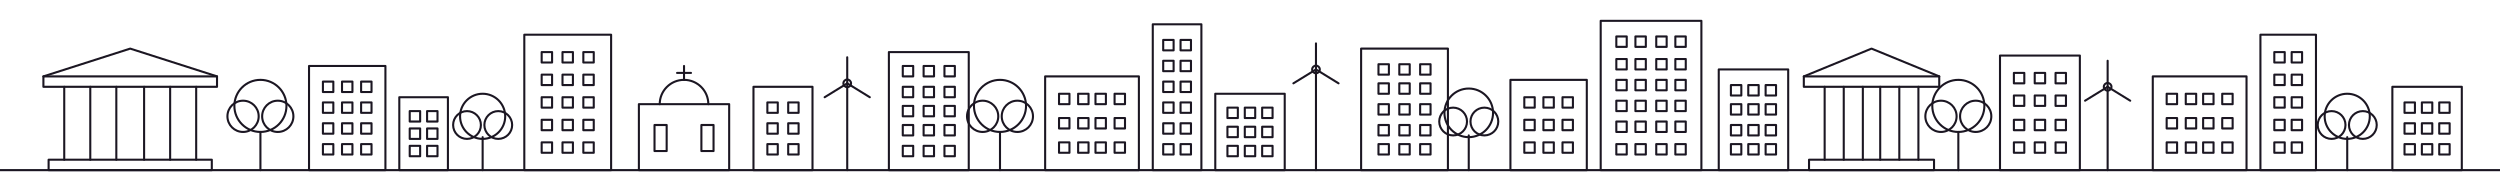
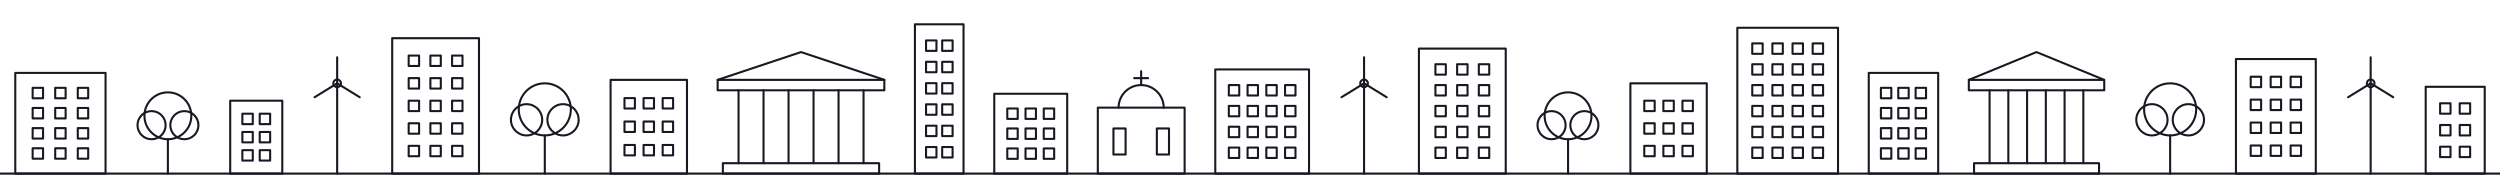
- <svg xmlns="http://www.w3.org/2000/svg" viewBox="0 52 1440 104" preserveAspectRatio="xMidYMax meet">
+ <svg xmlns="http://www.w3.org/2000/svg" viewBox="0 50 1440 106" preserveAspectRatio="xMidYMax meet">
  <g fill="none" stroke="#1B1622" stroke-width="1.2" stroke-linecap="round" stroke-linejoin="round">
    <path d="M0 150 H1440" />
-     <rect x="28" y="144" width="94" height="6" />
-     <line x1="37" y1="144" x2="37" y2="102" />
-     <line x1="52" y1="144" x2="52" y2="102" />
-     <line x1="67" y1="144" x2="67" y2="102" />
-     <line x1="83" y1="144" x2="83" y2="102" />
-     <line x1="98" y1="144" x2="98" y2="102" />
-     <line x1="113" y1="144" x2="113" y2="102" />
-     <rect x="25" y="96" width="100" height="6" />
-     <path d="M25,96 L75,80 L125,96" />
-     <line x1="150" y1="150" x2="150" y2="128" />
-     <circle cx="150" cy="113" r="15" />
-     <circle cx="140" cy="119" r="9" />
-     <circle cx="160" cy="119" r="9" />
-     <rect x="178" y="90" width="44" height="60" />
-     <rect x="186" y="99" width="6" height="6" />
-     <rect x="186" y="111" width="6" height="6" />
-     <rect x="186" y="123" width="6" height="6" />
-     <rect x="186" y="135" width="6" height="6" />
-     <rect x="197" y="99" width="6" height="6" />
-     <rect x="197" y="111" width="6" height="6" />
-     <rect x="197" y="123" width="6" height="6" />
-     <rect x="197" y="135" width="6" height="6" />
-     <rect x="208" y="99" width="6" height="6" />
-     <rect x="208" y="111" width="6" height="6" />
-     <rect x="208" y="123" width="6" height="6" />
-     <rect x="208" y="135" width="6" height="6" />
-     <rect x="230" y="108" width="28" height="42" />
-     <rect x="236" y="116" width="6" height="6" />
-     <rect x="236" y="126" width="6" height="6" />
-     <rect x="236" y="136" width="6" height="6" />
-     <rect x="246" y="116" width="6" height="6" />
-     <rect x="246" y="126" width="6" height="6" />
-     <rect x="246" y="136" width="6" height="6" />
-     <line x1="278" y1="150" x2="278" y2="131" />
-     <circle cx="278" cy="119" r="13" />
-     <circle cx="269" cy="124" r="8" />
-     <circle cx="287" cy="124" r="8" />
-     <rect x="302" y="72" width="50" height="78" />
-     <rect x="312" y="82" width="6" height="6" />
-     <rect x="312" y="95" width="6" height="6" />
-     <rect x="312" y="108" width="6" height="6" />
-     <rect x="312" y="121" width="6" height="6" />
-     <rect x="312" y="134" width="6" height="6" />
-     <rect x="324" y="82" width="6" height="6" />
-     <rect x="324" y="95" width="6" height="6" />
-     <rect x="324" y="108" width="6" height="6" />
-     <rect x="324" y="121" width="6" height="6" />
-     <rect x="324" y="134" width="6" height="6" />
-     <rect x="336" y="82" width="6" height="6" />
-     <rect x="336" y="95" width="6" height="6" />
-     <rect x="336" y="108" width="6" height="6" />
-     <rect x="336" y="121" width="6" height="6" />
-     <rect x="336" y="134" width="6" height="6" />
-     <rect x="368" y="112" width="52" height="38" />
-     <path d="M380,112 a14,14 0 0 1 28,0" />
-     <line x1="394" y1="90" x2="394" y2="98" />
-     <line x1="390" y1="94" x2="398" y2="94" />
-     <rect x="377" y="124" width="7" height="15" />
-     <rect x="404" y="124" width="7" height="15" />
-     <rect x="434" y="102" width="34" height="48" />
-     <rect x="442" y="111" width="6" height="6" />
-     <rect x="442" y="123" width="6" height="6" />
-     <rect x="442" y="135" width="6" height="6" />
-     <rect x="454" y="111" width="6" height="6" />
-     <rect x="454" y="123" width="6" height="6" />
-     <rect x="454" y="135" width="6" height="6" />
-     <line x1="488" y1="150" x2="488" y2="100" />
-     <circle cx="488" cy="100" r="2.2" />
-     <line x1="488" y1="100" x2="488" y2="85" />
-     <line x1="488" y1="100" x2="501" y2="108" />
-     <line x1="488" y1="100" x2="475" y2="108" />
-     <rect x="512" y="82" width="46" height="68" />
-     <rect x="520" y="90" width="6" height="6" />
-     <rect x="520" y="102" width="6" height="6" />
-     <rect x="520" y="113" width="6" height="6" />
-     <rect x="520" y="124" width="6" height="6" />
-     <rect x="520" y="136" width="6" height="6" />
-     <rect x="532" y="90" width="6" height="6" />
-     <rect x="532" y="102" width="6" height="6" />
-     <rect x="532" y="113" width="6" height="6" />
-     <rect x="532" y="124" width="6" height="6" />
-     <rect x="532" y="136" width="6" height="6" />
-     <rect x="544" y="90" width="6" height="6" />
-     <rect x="544" y="102" width="6" height="6" />
-     <rect x="544" y="113" width="6" height="6" />
-     <rect x="544" y="124" width="6" height="6" />
-     <rect x="544" y="136" width="6" height="6" />
-     <line x1="576" y1="150" x2="576" y2="128" />
-     <circle cx="576" cy="113" r="15" />
-     <circle cx="566" cy="119" r="9" />
-     <circle cx="586" cy="119" r="9" />
-     <rect x="602" y="96" width="54" height="54" />
-     <rect x="610" y="106" width="6" height="6" />
-     <rect x="610" y="120" width="6" height="6" />
-     <rect x="610" y="134" width="6" height="6" />
-     <rect x="621" y="106" width="6" height="6" />
-     <rect x="621" y="120" width="6" height="6" />
-     <rect x="621" y="134" width="6" height="6" />
-     <rect x="631" y="106" width="6" height="6" />
-     <rect x="631" y="120" width="6" height="6" />
-     <rect x="631" y="134" width="6" height="6" />
-     <rect x="642" y="106" width="6" height="6" />
-     <rect x="642" y="120" width="6" height="6" />
-     <rect x="642" y="134" width="6" height="6" />
-     <rect x="664" y="66" width="28" height="84" />
-     <rect x="670" y="75" width="6" height="6" />
-     <rect x="670" y="87" width="6" height="6" />
-     <rect x="670" y="99" width="6" height="6" />
-     <rect x="670" y="111" width="6" height="6" />
-     <rect x="670" y="123" width="6" height="6" />
-     <rect x="670" y="135" width="6" height="6" />
-     <rect x="680" y="75" width="6" height="6" />
-     <rect x="680" y="87" width="6" height="6" />
-     <rect x="680" y="99" width="6" height="6" />
-     <rect x="680" y="111" width="6" height="6" />
-     <rect x="680" y="123" width="6" height="6" />
-     <rect x="680" y="135" width="6" height="6" />
-     <rect x="700" y="106" width="40" height="44" />
-     <rect x="707" y="114" width="6" height="6" />
-     <rect x="707" y="125" width="6" height="6" />
-     <rect x="707" y="136" width="6" height="6" />
-     <rect x="717" y="114" width="6" height="6" />
-     <rect x="717" y="125" width="6" height="6" />
-     <rect x="717" y="136" width="6" height="6" />
-     <rect x="727" y="114" width="6" height="6" />
-     <rect x="727" y="125" width="6" height="6" />
-     <rect x="727" y="136" width="6" height="6" />
-     <line x1="758" y1="150" x2="758" y2="92" />
-     <circle cx="758" cy="92" r="2.2" />
-     <line x1="758" y1="92" x2="758" y2="77" />
-     <line x1="758" y1="92" x2="771" y2="100" />
-     <line x1="758" y1="92" x2="745" y2="100" />
-     <rect x="784" y="80" width="50" height="70" />
-     <rect x="794" y="89" width="6" height="6" />
-     <rect x="794" y="100" width="6" height="6" />
-     <rect x="794" y="112" width="6" height="6" />
-     <rect x="794" y="124" width="6" height="6" />
-     <rect x="794" y="135" width="6" height="6" />
-     <rect x="806" y="89" width="6" height="6" />
-     <rect x="806" y="100" width="6" height="6" />
-     <rect x="806" y="112" width="6" height="6" />
-     <rect x="806" y="124" width="6" height="6" />
-     <rect x="806" y="135" width="6" height="6" />
-     <rect x="818" y="89" width="6" height="6" />
-     <rect x="818" y="100" width="6" height="6" />
-     <rect x="818" y="112" width="6" height="6" />
-     <rect x="818" y="124" width="6" height="6" />
-     <rect x="818" y="135" width="6" height="6" />
-     <line x1="846" y1="150" x2="846" y2="130" />
-     <circle cx="846" cy="117" r="14" />
-     <circle cx="837" cy="122" r="8" />
-     <circle cx="855" cy="122" r="8" />
-     <rect x="870" y="98" width="44" height="52" />
-     <rect x="878" y="108" width="6" height="6" />
-     <rect x="878" y="121" width="6" height="6" />
-     <rect x="878" y="134" width="6" height="6" />
-     <rect x="889" y="108" width="6" height="6" />
-     <rect x="889" y="121" width="6" height="6" />
-     <rect x="889" y="134" width="6" height="6" />
-     <rect x="900" y="108" width="6" height="6" />
-     <rect x="900" y="121" width="6" height="6" />
-     <rect x="900" y="134" width="6" height="6" />
-     <rect x="922" y="64" width="58" height="86" />
-     <rect x="931" y="73" width="6" height="6" />
-     <rect x="931" y="86" width="6" height="6" />
-     <rect x="931" y="98" width="6" height="6" />
-     <rect x="931" y="110" width="6" height="6" />
-     <rect x="931" y="122" width="6" height="6" />
-     <rect x="931" y="135" width="6" height="6" />
-     <rect x="942" y="73" width="6" height="6" />
-     <rect x="942" y="86" width="6" height="6" />
-     <rect x="942" y="98" width="6" height="6" />
-     <rect x="942" y="110" width="6" height="6" />
-     <rect x="942" y="122" width="6" height="6" />
-     <rect x="942" y="135" width="6" height="6" />
-     <rect x="954" y="73" width="6" height="6" />
-     <rect x="954" y="86" width="6" height="6" />
-     <rect x="954" y="98" width="6" height="6" />
-     <rect x="954" y="110" width="6" height="6" />
-     <rect x="954" y="122" width="6" height="6" />
-     <rect x="954" y="135" width="6" height="6" />
-     <rect x="965" y="73" width="6" height="6" />
-     <rect x="965" y="86" width="6" height="6" />
-     <rect x="965" y="98" width="6" height="6" />
-     <rect x="965" y="110" width="6" height="6" />
-     <rect x="965" y="122" width="6" height="6" />
-     <rect x="965" y="135" width="6" height="6" />
-     <rect x="990" y="92" width="40" height="58" />
-     <rect x="997" y="101" width="6" height="6" />
-     <rect x="997" y="112" width="6" height="6" />
-     <rect x="997" y="124" width="6" height="6" />
-     <rect x="997" y="135" width="6" height="6" />
-     <rect x="1007" y="101" width="6" height="6" />
-     <rect x="1007" y="112" width="6" height="6" />
-     <rect x="1007" y="124" width="6" height="6" />
-     <rect x="1007" y="135" width="6" height="6" />
-     <rect x="1017" y="101" width="6" height="6" />
-     <rect x="1017" y="112" width="6" height="6" />
-     <rect x="1017" y="124" width="6" height="6" />
-     <rect x="1017" y="135" width="6" height="6" />
-     <rect x="1042" y="144" width="72" height="6" />
-     <line x1="1051" y1="144" x2="1051" y2="102" />
-     <line x1="1062" y1="144" x2="1062" y2="102" />
-     <line x1="1073" y1="144" x2="1073" y2="102" />
-     <line x1="1083" y1="144" x2="1083" y2="102" />
-     <line x1="1094" y1="144" x2="1094" y2="102" />
-     <line x1="1105" y1="144" x2="1105" y2="102" />
-     <rect x="1039" y="96" width="78" height="6" />
-     <path d="M1039,96 L1078,80 L1117,96" />
-     <line x1="1128" y1="150" x2="1128" y2="128" />
-     <circle cx="1128" cy="113" r="15" />
-     <circle cx="1118" cy="119" r="9" />
-     <circle cx="1138" cy="119" r="9" />
-     <rect x="1152" y="84" width="46" height="66" />
-     <rect x="1160" y="94" width="6" height="6" />
-     <rect x="1160" y="107" width="6" height="6" />
-     <rect x="1160" y="121" width="6" height="6" />
-     <rect x="1160" y="134" width="6" height="6" />
-     <rect x="1172" y="94" width="6" height="6" />
-     <rect x="1172" y="107" width="6" height="6" />
-     <rect x="1172" y="121" width="6" height="6" />
-     <rect x="1172" y="134" width="6" height="6" />
-     <rect x="1184" y="94" width="6" height="6" />
-     <rect x="1184" y="107" width="6" height="6" />
-     <rect x="1184" y="121" width="6" height="6" />
-     <rect x="1184" y="134" width="6" height="6" />
-     <line x1="1214" y1="150" x2="1214" y2="102" />
-     <circle cx="1214" cy="102" r="2.2" />
-     <line x1="1214" y1="102" x2="1214" y2="87" />
-     <line x1="1214" y1="102" x2="1227" y2="110" />
-     <line x1="1214" y1="102" x2="1201" y2="110" />
-     <rect x="1240" y="96" width="54" height="54" />
-     <rect x="1248" y="106" width="6" height="6" />
-     <rect x="1248" y="120" width="6" height="6" />
-     <rect x="1248" y="134" width="6" height="6" />
-     <rect x="1259" y="106" width="6" height="6" />
-     <rect x="1259" y="120" width="6" height="6" />
-     <rect x="1259" y="134" width="6" height="6" />
-     <rect x="1269" y="106" width="6" height="6" />
-     <rect x="1269" y="120" width="6" height="6" />
-     <rect x="1269" y="134" width="6" height="6" />
-     <rect x="1280" y="106" width="6" height="6" />
-     <rect x="1280" y="120" width="6" height="6" />
-     <rect x="1280" y="134" width="6" height="6" />
-     <rect x="1302" y="72" width="32" height="78" />
-     <rect x="1310" y="82" width="6" height="6" />
-     <rect x="1310" y="95" width="6" height="6" />
-     <rect x="1310" y="108" width="6" height="6" />
-     <rect x="1310" y="121" width="6" height="6" />
-     <rect x="1310" y="134" width="6" height="6" />
-     <rect x="1320" y="82" width="6" height="6" />
-     <rect x="1320" y="95" width="6" height="6" />
-     <rect x="1320" y="108" width="6" height="6" />
-     <rect x="1320" y="121" width="6" height="6" />
-     <rect x="1320" y="134" width="6" height="6" />
-     <line x1="1352" y1="150" x2="1352" y2="131" />
-     <circle cx="1352" cy="119" r="13" />
-     <circle cx="1343" cy="124" r="8" />
-     <circle cx="1361" cy="124" r="8" />
-     <rect x="1378" y="102" width="40" height="48" />
-     <rect x="1385" y="111" width="6" height="6" />
-     <rect x="1385" y="123" width="6" height="6" />
-     <rect x="1385" y="135" width="6" height="6" />
-     <rect x="1395" y="111" width="6" height="6" />
-     <rect x="1395" y="123" width="6" height="6" />
-     <rect x="1395" y="135" width="6" height="6" />
-     <rect x="1405" y="111" width="6" height="6" />
-     <rect x="1405" y="123" width="6" height="6" />
-     <rect x="1405" y="135" width="6" height="6" />
+     <rect x="8.8" y="92" width="52" height="58" />
+     <rect x="18.8" y="100.6" width="6" height="6" />
+     <rect x="18.8" y="112.2" width="6" height="6" />
+     <rect x="18.8" y="123.8" width="6" height="6" />
+     <rect x="18.8" y="135.4" width="6" height="6" />
+     <rect x="31.8" y="100.6" width="6" height="6" />
+     <rect x="31.8" y="112.2" width="6" height="6" />
+     <rect x="31.8" y="123.8" width="6" height="6" />
+     <rect x="31.8" y="135.4" width="6" height="6" />
+     <rect x="44.8" y="100.6" width="6" height="6" />
+     <rect x="44.8" y="112.2" width="6" height="6" />
+     <rect x="44.8" y="123.8" width="6" height="6" />
+     <rect x="44.8" y="135.4" width="6" height="6" />
+     <line x1="96.7" y1="150" x2="96.7" y2="130.2" />
+     <circle cx="96.7" cy="116.7" r="13.5" />
+     <circle cx="87.3" cy="122.1" r="8.1" />
+     <circle cx="106.2" cy="122.1" r="8.1" />
+     <rect x="132.6" y="108" width="30" height="42" />
+     <rect x="139.6" y="115.5" width="6" height="6" />
+     <rect x="139.6" y="126.0" width="6" height="6" />
+     <rect x="139.6" y="136.5" width="6" height="6" />
+     <rect x="149.6" y="115.5" width="6" height="6" />
+     <rect x="149.6" y="126.0" width="6" height="6" />
+     <rect x="149.6" y="136.5" width="6" height="6" />
+     <line x1="194.2" y1="150" x2="194.2" y2="98.0" />
+     <circle cx="194.2" cy="98.0" r="2.2" />
+     <line x1="194.2" y1="98.0" x2="194.2" y2="83.0" />
+     <line x1="194.2" y1="98.0" x2="207.2" y2="106.0" />
+     <line x1="194.2" y1="98.0" x2="181.2" y2="106.0" />
+     <rect x="225.9" y="72" width="50" height="78" />
+     <rect x="235.4" y="82.0" width="6" height="6" />
+     <rect x="235.4" y="95.0" width="6" height="6" />
+     <rect x="235.4" y="108.0" width="6" height="6" />
+     <rect x="235.4" y="121.0" width="6" height="6" />
+     <rect x="235.4" y="134.0" width="6" height="6" />
+     <rect x="247.9" y="82.0" width="6" height="6" />
+     <rect x="247.9" y="95.0" width="6" height="6" />
+     <rect x="247.9" y="108.0" width="6" height="6" />
+     <rect x="247.9" y="121.0" width="6" height="6" />
+     <rect x="247.9" y="134.0" width="6" height="6" />
+     <rect x="260.4" y="82.0" width="6" height="6" />
+     <rect x="260.4" y="95.0" width="6" height="6" />
+     <rect x="260.4" y="108.0" width="6" height="6" />
+     <rect x="260.4" y="121.0" width="6" height="6" />
+     <rect x="260.4" y="134.0" width="6" height="6" />
+     <line x1="313.8" y1="150" x2="313.8" y2="128.0" />
+     <circle cx="313.8" cy="113.0" r="15.0" />
+     <circle cx="303.3" cy="119.0" r="9.0" />
+     <circle cx="324.3" cy="119.0" r="9.0" />
+     <rect x="351.7" y="96" width="44" height="54" />
+     <rect x="359.7" y="106.5" width="6" height="6" />
+     <rect x="359.7" y="120.0" width="6" height="6" />
+     <rect x="359.7" y="133.5" width="6" height="6" />
+     <rect x="370.7" y="106.5" width="6" height="6" />
+     <rect x="370.7" y="120.0" width="6" height="6" />
+     <rect x="370.7" y="133.5" width="6" height="6" />
+     <rect x="381.7" y="106.5" width="6" height="6" />
+     <rect x="381.7" y="120.0" width="6" height="6" />
+     <rect x="381.7" y="133.5" width="6" height="6" />
+     <rect x="416.374" y="144" width="90" height="6" />
+     <line x1="425.4" y1="144" x2="425.4" y2="102" />
+     <line x1="439.8" y1="144" x2="439.8" y2="102" />
+     <line x1="454.2" y1="144" x2="454.2" y2="102" />
+     <line x1="468.6" y1="144" x2="468.6" y2="102" />
+     <line x1="483.0" y1="144" x2="483.0" y2="102" />
+     <line x1="497.4" y1="144" x2="497.4" y2="102" />
+     <rect x="413.374" y="96" width="96" height="6" />
+     <path d="M413.374,96 L461.4,80 L509.4,96" />
+     <rect x="527.0" y="64" width="28" height="86" />
+     <rect x="533.4" y="73.3" width="6" height="6" />
+     <rect x="533.4" y="85.6" width="6" height="6" />
+     <rect x="533.4" y="97.9" width="6" height="6" />
+     <rect x="533.4" y="110.1" width="6" height="6" />
+     <rect x="533.4" y="122.4" width="6" height="6" />
+     <rect x="533.4" y="134.7" width="6" height="6" />
+     <rect x="542.7" y="73.3" width="6" height="6" />
+     <rect x="542.7" y="85.6" width="6" height="6" />
+     <rect x="542.7" y="97.9" width="6" height="6" />
+     <rect x="542.7" y="110.1" width="6" height="6" />
+     <rect x="542.7" y="122.4" width="6" height="6" />
+     <rect x="542.7" y="134.7" width="6" height="6" />
+     <rect x="572.7" y="104" width="42" height="46" />
+     <rect x="580.2" y="112.5" width="6" height="6" />
+     <rect x="580.2" y="124.0" width="6" height="6" />
+     <rect x="580.2" y="135.5" width="6" height="6" />
+     <rect x="590.7" y="112.5" width="6" height="6" />
+     <rect x="590.7" y="124.0" width="6" height="6" />
+     <rect x="590.7" y="135.5" width="6" height="6" />
+     <rect x="601.2" y="112.5" width="6" height="6" />
+     <rect x="601.2" y="124.0" width="6" height="6" />
+     <rect x="601.2" y="135.5" width="6" height="6" />
+     <rect x="632.343" y="112" width="50" height="38" />
+     <path d="M644.3,112 a13,13 0 0 1 26,0" />
+     <line x1="657.3" y1="91.0" x2="657.3" y2="99.0" />
+     <line x1="653.3" y1="95.0" x2="661.3" y2="95.0" />
+     <rect x="641.343" y="124" width="7" height="15" />
+     <rect x="666.343" y="124" width="7" height="15" />
+     <rect x="700.0" y="90" width="54" height="60" />
+     <rect x="707.8" y="99.0" width="6" height="6" />
+     <rect x="707.8" y="111.0" width="6" height="6" />
+     <rect x="707.8" y="123.0" width="6" height="6" />
+     <rect x="707.8" y="135.0" width="6" height="6" />
+     <rect x="718.6" y="99.0" width="6" height="6" />
+     <rect x="718.6" y="111.0" width="6" height="6" />
+     <rect x="718.6" y="123.0" width="6" height="6" />
+     <rect x="718.6" y="135.0" width="6" height="6" />
+     <rect x="729.4" y="99.0" width="6" height="6" />
+     <rect x="729.4" y="111.0" width="6" height="6" />
+     <rect x="729.4" y="123.0" width="6" height="6" />
+     <rect x="729.4" y="135.0" width="6" height="6" />
+     <rect x="740.2" y="99.0" width="6" height="6" />
+     <rect x="740.2" y="111.0" width="6" height="6" />
+     <rect x="740.2" y="123.0" width="6" height="6" />
+     <rect x="740.2" y="135.0" width="6" height="6" />
+     <line x1="785.7" y1="150" x2="785.7" y2="98.0" />
+     <circle cx="785.7" cy="98.0" r="2.2" />
+     <line x1="785.7" y1="98.0" x2="785.7" y2="83.0" />
+     <line x1="785.7" y1="98.0" x2="798.7" y2="106.0" />
+     <line x1="785.7" y1="98.0" x2="772.7" y2="106.0" />
+     <rect x="817.3" y="78" width="50" height="72" />
+     <rect x="826.8" y="87.0" width="6" height="6" />
+     <rect x="826.8" y="99.0" width="6" height="6" />
+     <rect x="826.8" y="111.0" width="6" height="6" />
+     <rect x="826.8" y="123.0" width="6" height="6" />
+     <rect x="826.8" y="135.0" width="6" height="6" />
+     <rect x="839.3" y="87.0" width="6" height="6" />
+     <rect x="839.3" y="99.0" width="6" height="6" />
+     <rect x="839.3" y="111.0" width="6" height="6" />
+     <rect x="839.3" y="123.0" width="6" height="6" />
+     <rect x="839.3" y="135.0" width="6" height="6" />
+     <rect x="851.8" y="87.0" width="6" height="6" />
+     <rect x="851.8" y="99.0" width="6" height="6" />
+     <rect x="851.8" y="111.0" width="6" height="6" />
+     <rect x="851.8" y="123.0" width="6" height="6" />
+     <rect x="851.8" y="135.0" width="6" height="6" />
+     <line x1="903.2" y1="150" x2="903.2" y2="130.2" />
+     <circle cx="903.2" cy="116.7" r="13.5" />
+     <circle cx="893.7" cy="122.1" r="8.1" />
+     <circle cx="912.6" cy="122.1" r="8.1" />
+     <rect x="939.1" y="98" width="44" height="52" />
+     <rect x="947.1" y="108.0" width="6" height="6" />
+     <rect x="947.1" y="121.0" width="6" height="6" />
+     <rect x="947.1" y="134.0" width="6" height="6" />
+     <rect x="958.1" y="108.0" width="6" height="6" />
+     <rect x="958.1" y="121.0" width="6" height="6" />
+     <rect x="958.1" y="134.0" width="6" height="6" />
+     <rect x="969.1" y="108.0" width="6" height="6" />
+     <rect x="969.1" y="121.0" width="6" height="6" />
+     <rect x="969.1" y="134.0" width="6" height="6" />
+     <rect x="1000.7" y="66" width="58" height="84" />
+     <rect x="1009.3" y="75.0" width="6" height="6" />
+     <rect x="1009.3" y="87.0" width="6" height="6" />
+     <rect x="1009.3" y="99.0" width="6" height="6" />
+     <rect x="1009.3" y="111.0" width="6" height="6" />
+     <rect x="1009.3" y="123.0" width="6" height="6" />
+     <rect x="1009.3" y="135.0" width="6" height="6" />
+     <rect x="1020.9" y="75.0" width="6" height="6" />
+     <rect x="1020.9" y="87.0" width="6" height="6" />
+     <rect x="1020.9" y="99.0" width="6" height="6" />
+     <rect x="1020.9" y="111.0" width="6" height="6" />
+     <rect x="1020.9" y="123.0" width="6" height="6" />
+     <rect x="1020.9" y="135.0" width="6" height="6" />
+     <rect x="1032.5" y="75.0" width="6" height="6" />
+     <rect x="1032.5" y="87.0" width="6" height="6" />
+     <rect x="1032.5" y="99.0" width="6" height="6" />
+     <rect x="1032.5" y="111.0" width="6" height="6" />
+     <rect x="1032.5" y="123.0" width="6" height="6" />
+     <rect x="1032.5" y="135.0" width="6" height="6" />
+     <rect x="1044.1" y="75.0" width="6" height="6" />
+     <rect x="1044.1" y="87.0" width="6" height="6" />
+     <rect x="1044.1" y="99.0" width="6" height="6" />
+     <rect x="1044.1" y="111.0" width="6" height="6" />
+     <rect x="1044.1" y="123.0" width="6" height="6" />
+     <rect x="1044.1" y="135.0" width="6" height="6" />
+     <rect x="1076.4" y="92" width="40" height="58" />
+     <rect x="1083.4" y="100.6" width="6" height="6" />
+     <rect x="1083.4" y="112.2" width="6" height="6" />
+     <rect x="1083.4" y="123.8" width="6" height="6" />
+     <rect x="1083.4" y="135.4" width="6" height="6" />
+     <rect x="1093.4" y="100.6" width="6" height="6" />
+     <rect x="1093.4" y="112.2" width="6" height="6" />
+     <rect x="1093.4" y="123.8" width="6" height="6" />
+     <rect x="1093.4" y="135.4" width="6" height="6" />
+     <rect x="1103.4" y="100.6" width="6" height="6" />
+     <rect x="1103.4" y="112.2" width="6" height="6" />
+     <rect x="1103.4" y="123.8" width="6" height="6" />
+     <rect x="1103.4" y="135.4" width="6" height="6" />
+     <rect x="1137.046" y="144" width="72" height="6" />
+     <line x1="1146.0" y1="144" x2="1146.0" y2="102" />
+     <line x1="1156.8" y1="144" x2="1156.8" y2="102" />
+     <line x1="1167.6" y1="144" x2="1167.6" y2="102" />
+     <line x1="1178.4" y1="144" x2="1178.4" y2="102" />
+     <line x1="1189.2" y1="144" x2="1189.2" y2="102" />
+     <line x1="1200.0" y1="144" x2="1200.0" y2="102" />
+     <rect x="1134.046" y="96" width="78" height="6" />
+     <path d="M1134.046,96 L1173.0,80 L1212.0,96" />
+     <line x1="1250.0" y1="150" x2="1250.0" y2="128.0" />
+     <circle cx="1250.0" cy="113.0" r="15.0" />
+     <circle cx="1239.5" cy="119.0" r="9.0" />
+     <circle cx="1260.5" cy="119.0" r="9.0" />
+     <rect x="1287.9" y="84" width="46" height="66" />
+     <rect x="1296.4" y="94.2" width="6" height="6" />
+     <rect x="1296.4" y="107.4" width="6" height="6" />
+     <rect x="1296.4" y="120.6" width="6" height="6" />
+     <rect x="1296.4" y="133.8" width="6" height="6" />
+     <rect x="1307.9" y="94.2" width="6" height="6" />
+     <rect x="1307.9" y="107.4" width="6" height="6" />
+     <rect x="1307.9" y="120.6" width="6" height="6" />
+     <rect x="1307.9" y="133.8" width="6" height="6" />
+     <rect x="1319.4" y="94.2" width="6" height="6" />
+     <rect x="1319.4" y="107.4" width="6" height="6" />
+     <rect x="1319.4" y="120.6" width="6" height="6" />
+     <rect x="1319.4" y="133.8" width="6" height="6" />
+     <line x1="1365.5" y1="150" x2="1365.5" y2="98.0" />
+     <circle cx="1365.5" cy="98.0" r="2.2" />
+     <line x1="1365.5" y1="98.0" x2="1365.5" y2="83.0" />
+     <line x1="1365.5" y1="98.0" x2="1378.5" y2="106.0" />
+     <line x1="1365.5" y1="98.0" x2="1352.5" y2="106.0" />
+     <rect x="1397.2" y="100" width="34" height="50" />
+     <rect x="1405.5" y="109.5" width="6" height="6" />
+     <rect x="1405.5" y="122.0" width="6" height="6" />
+     <rect x="1405.5" y="134.5" width="6" height="6" />
+     <rect x="1416.8" y="109.5" width="6" height="6" />
+     <rect x="1416.8" y="122.0" width="6" height="6" />
+     <rect x="1416.8" y="134.5" width="6" height="6" />
  </g>
</svg>
